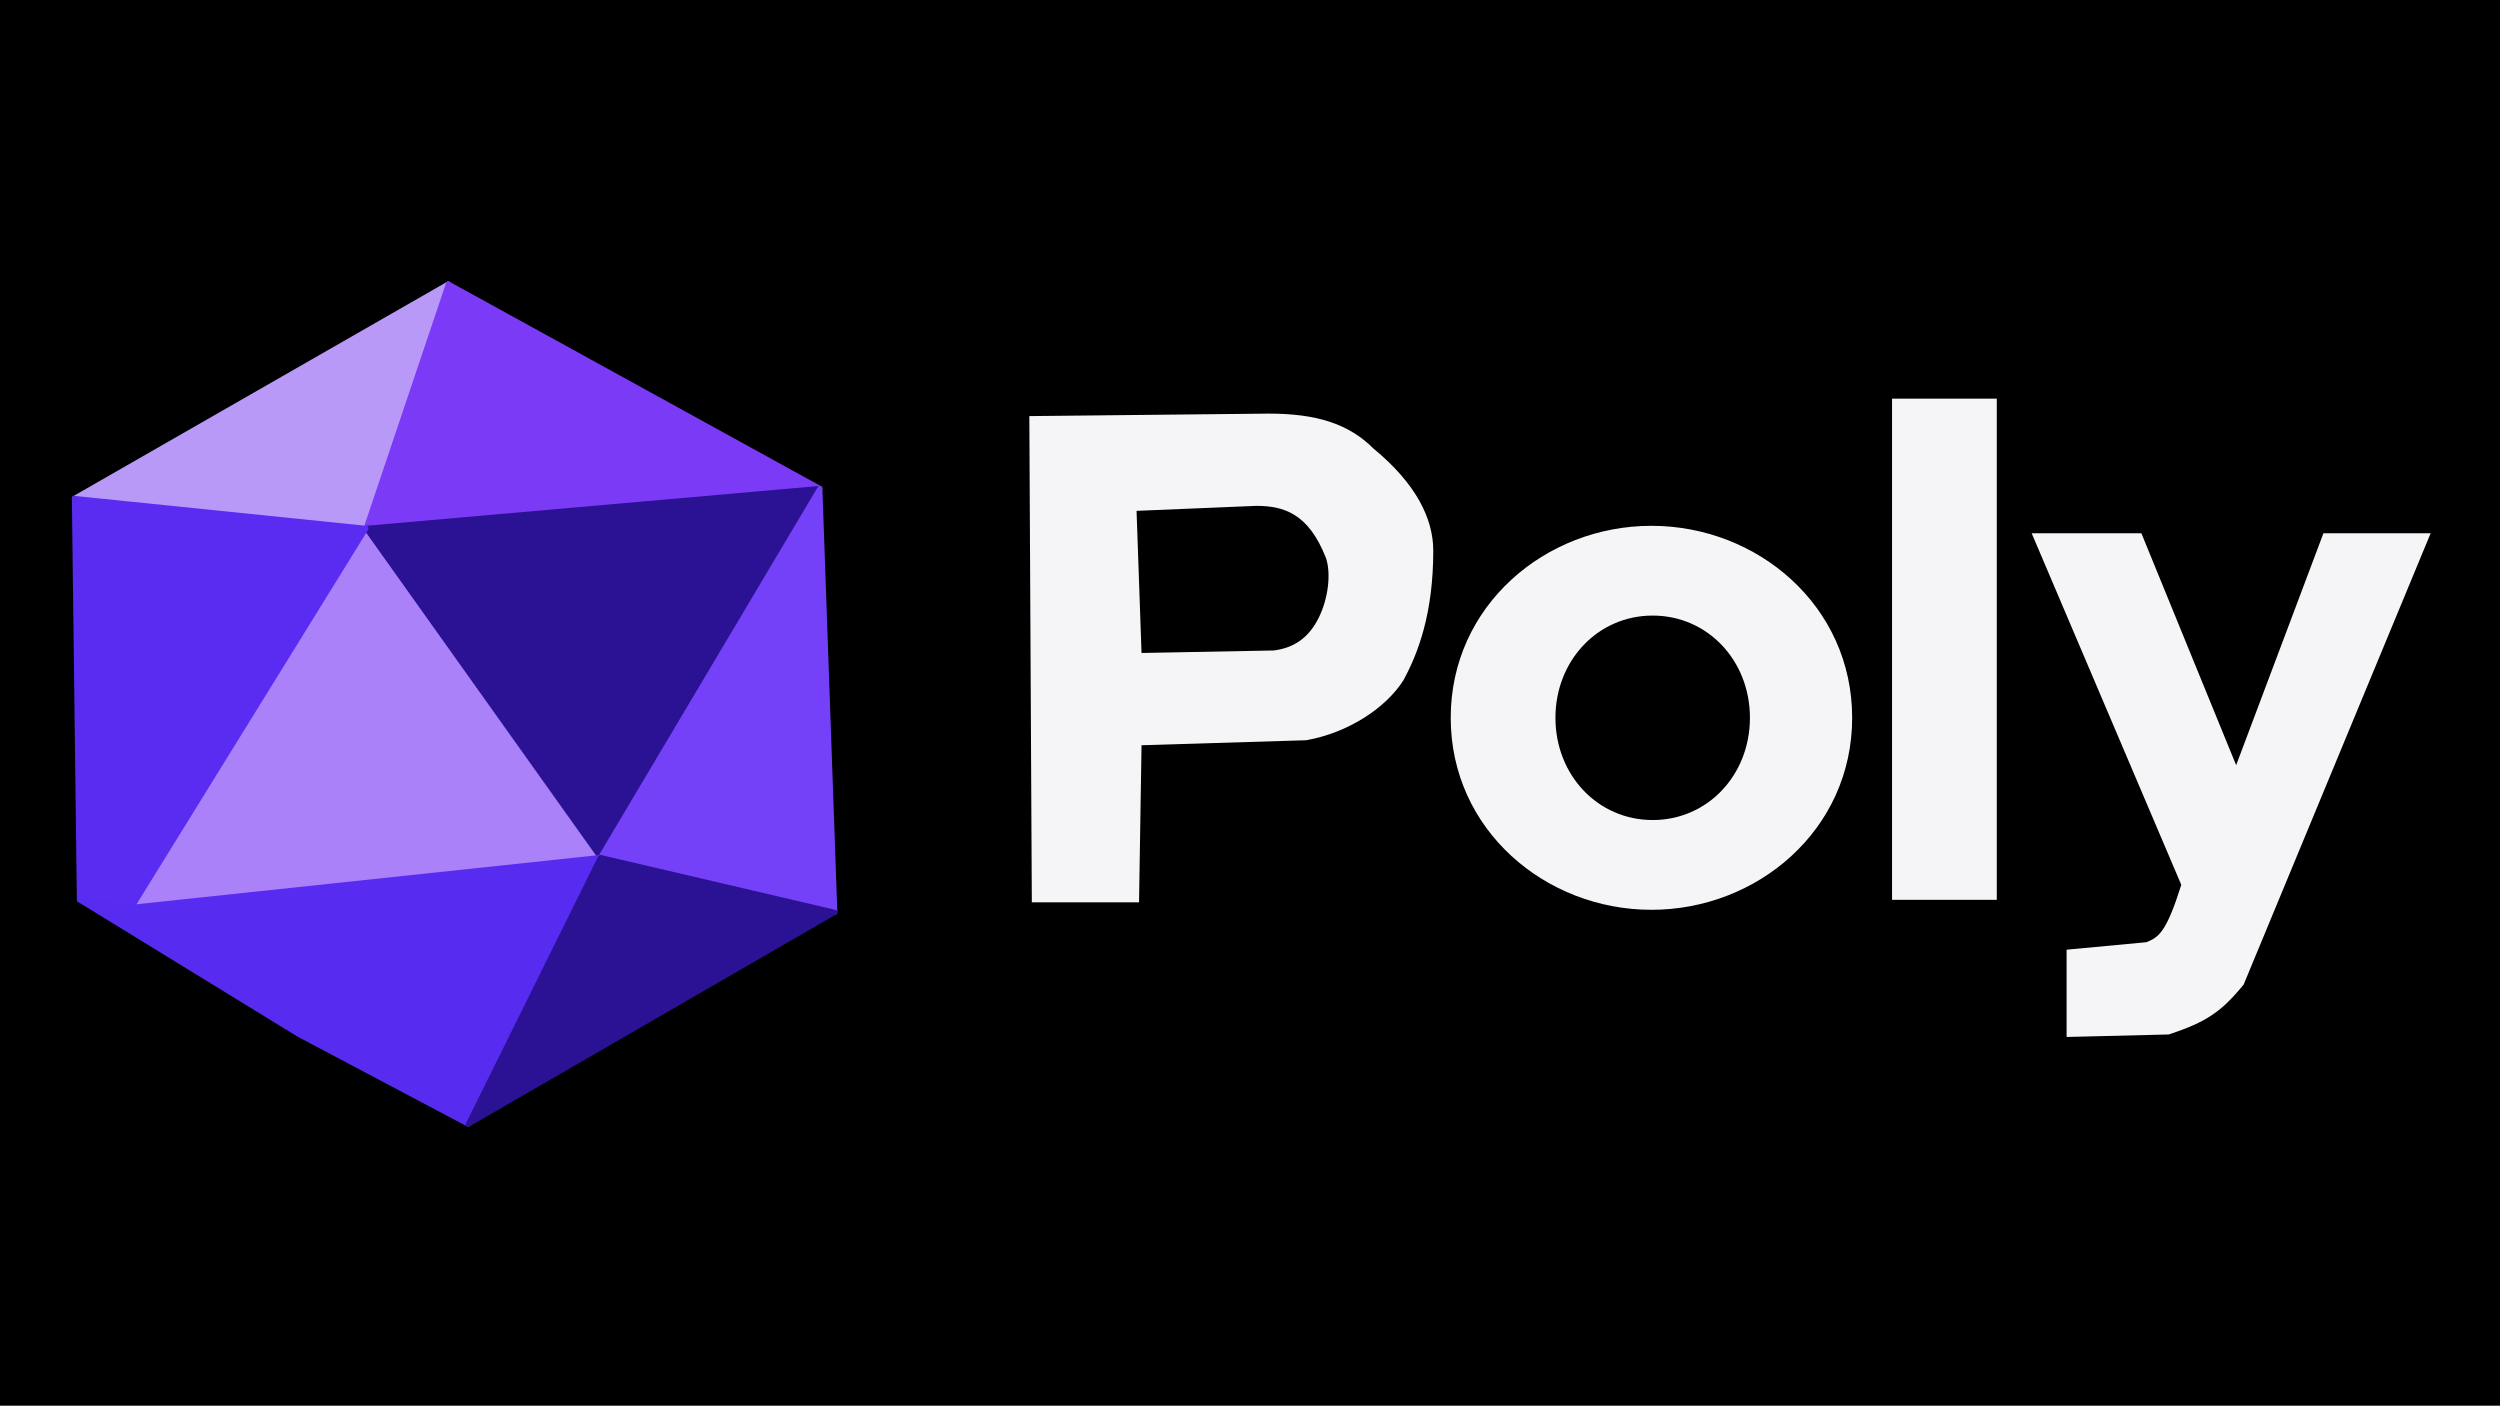
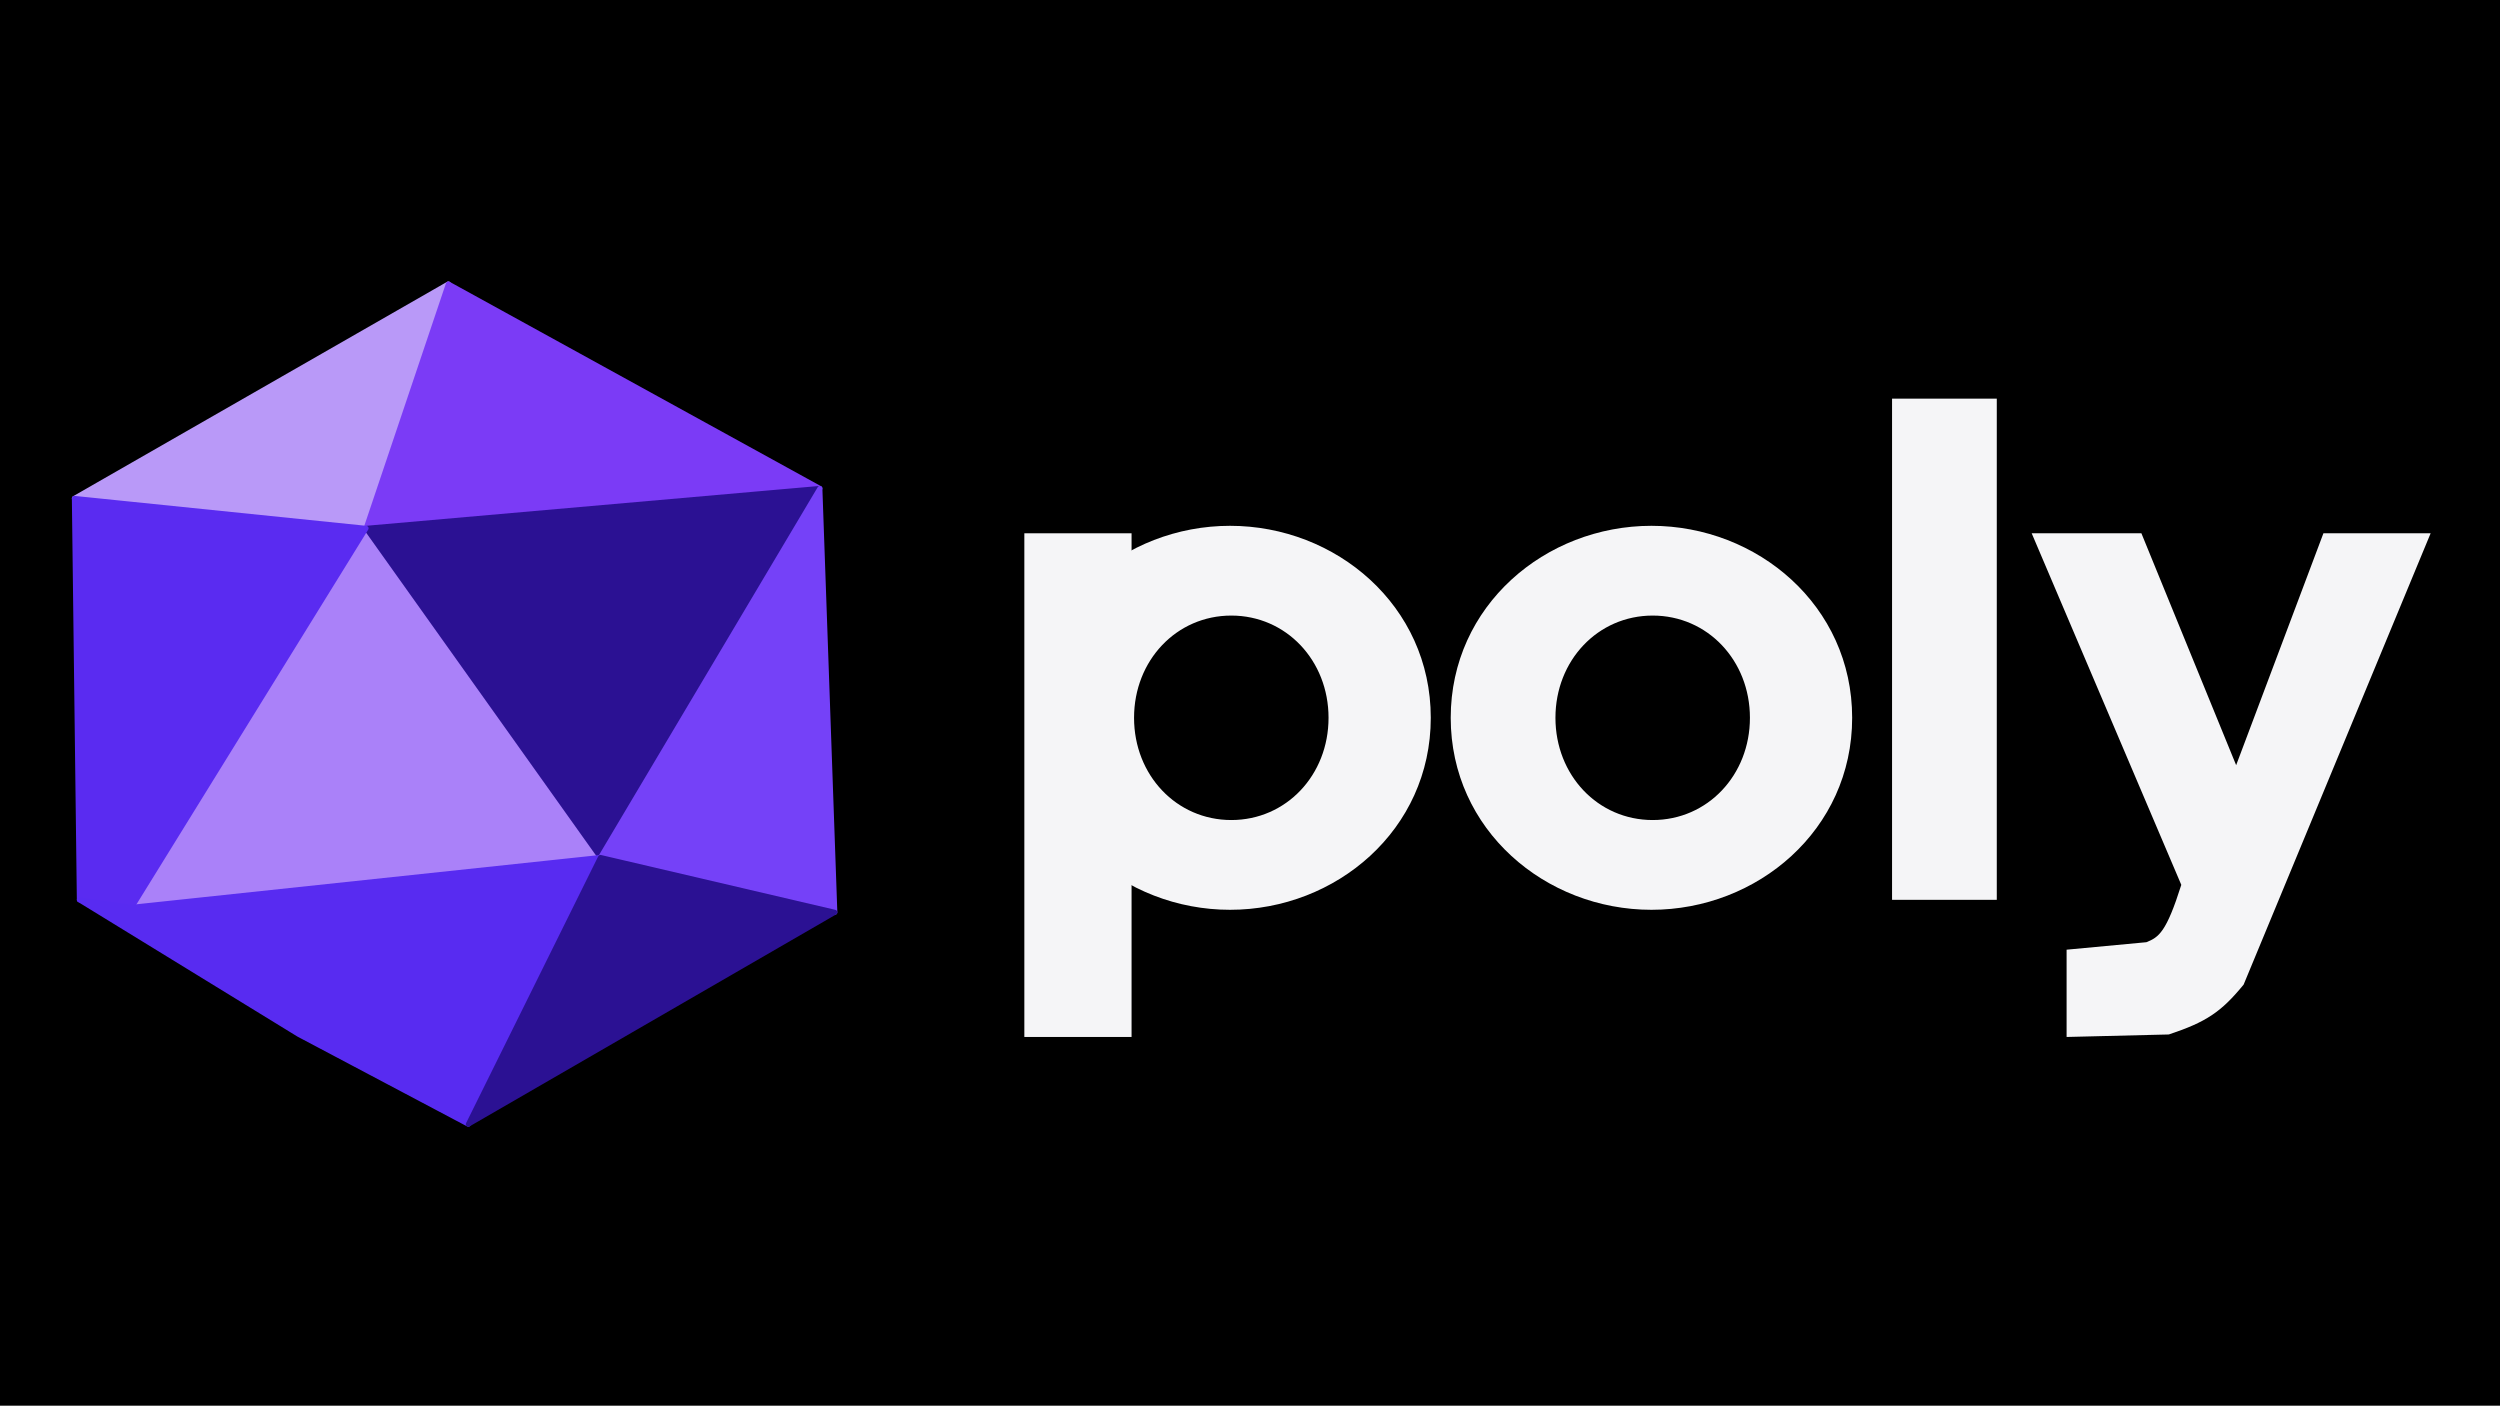
<svg xmlns="http://www.w3.org/2000/svg" viewBox="0 0 1670 939" width="1670" height="939">
  <rect width="1670" height="939" fill="#000" />
  <g transform="matrix(1.665608 0 0 1.665608 -461.676 -343.317)">
    <g stroke-linejoin="round" stroke-width="2">
      <path fill="#b999f8" stroke="#b999f8" d="M457 320 L424 418 L307 406 Z" />
      <path fill="#7b3bf6" stroke="#7b3bf6" d="M457 320 L606 402 L424 418 Z" />
      <path fill="#aa81f9" stroke="#aa81f9" d="M424 418 L518 550 L330 570 Z" />
      <path fill="#2b1193" stroke="#2b1193" d="M424 418 L606 402 L518 550 Z" />
      <path fill="#5a2bf1" stroke="#5a2bf1" d="M307 406 L424 418 L330 570 L309 567 Z" />
      <path fill="#582bf1" stroke="#582bf1" d="M309 567 L330 570 L518 550 L465 657 L397 621 Z" />
      <path fill="#7541f8" stroke="#7541f8" d="M606 402 L612 572 L518 550 Z" />
      <path fill="#2b1193" stroke="#2b1193" d="M518 550 L612 572 L465 657 Z" />
    </g>
    <g fill="#f5f5f7">
-       <path fill-rule="evenodd" d="M690 373 L786 372 C805 372 818 376 828 386 C845 400 852 414 852 427 C852 452 846 468 840 479 C833 490 818 500 801 503 L735 505 L734 568 L691 568 Z              M733 411 L781 409 C792 409 802 412 809 430 C811 436 810 446 806 454 C802 462 796 466 788 467 L735 468 Z" />
+       <path d="M688 420 L731 420 L731 622 L688 622 Z" />
+       <path fill-rule="evenodd" transform="translate(-169 0)" d="M939.5 417 C982 417 1020 449 1020 494 C1020 539 982 571 939.5 571 C897 571 859 539 859 494 C859 449 897 417 939.5 417 Z              M940 453 C962 453 979 471 979 494 C979 517 962 535 940 535 C918 535 901 517 901 494 C901 471 918 453 940 453 Z" />
      <path fill-rule="evenodd" d="M939.5 417 C982 417 1020 449 1020 494 C1020 539 982 571 939.5 571 C897 571 859 539 859 494 C859 449 897 417 939.5 417 Z              M940 453 C962 453 979 471 979 494 C979 517 962 535 940 535 C918 535 901 517 901 494 C901 471 918 453 940 453 Z" />
      <path d="M1036 366 L1078 366 L1078 567 L1036 567 Z" />
      <path d="M1092 420 L1136 420 L1174 513 L1209 420 L1252 420 L1177 601 C1168 612 1162 616 1147 621 L1106 622 L1106 587 L1138 584 C1143 582 1146 580 1152 561 Z" />
    </g>
  </g>
</svg>
